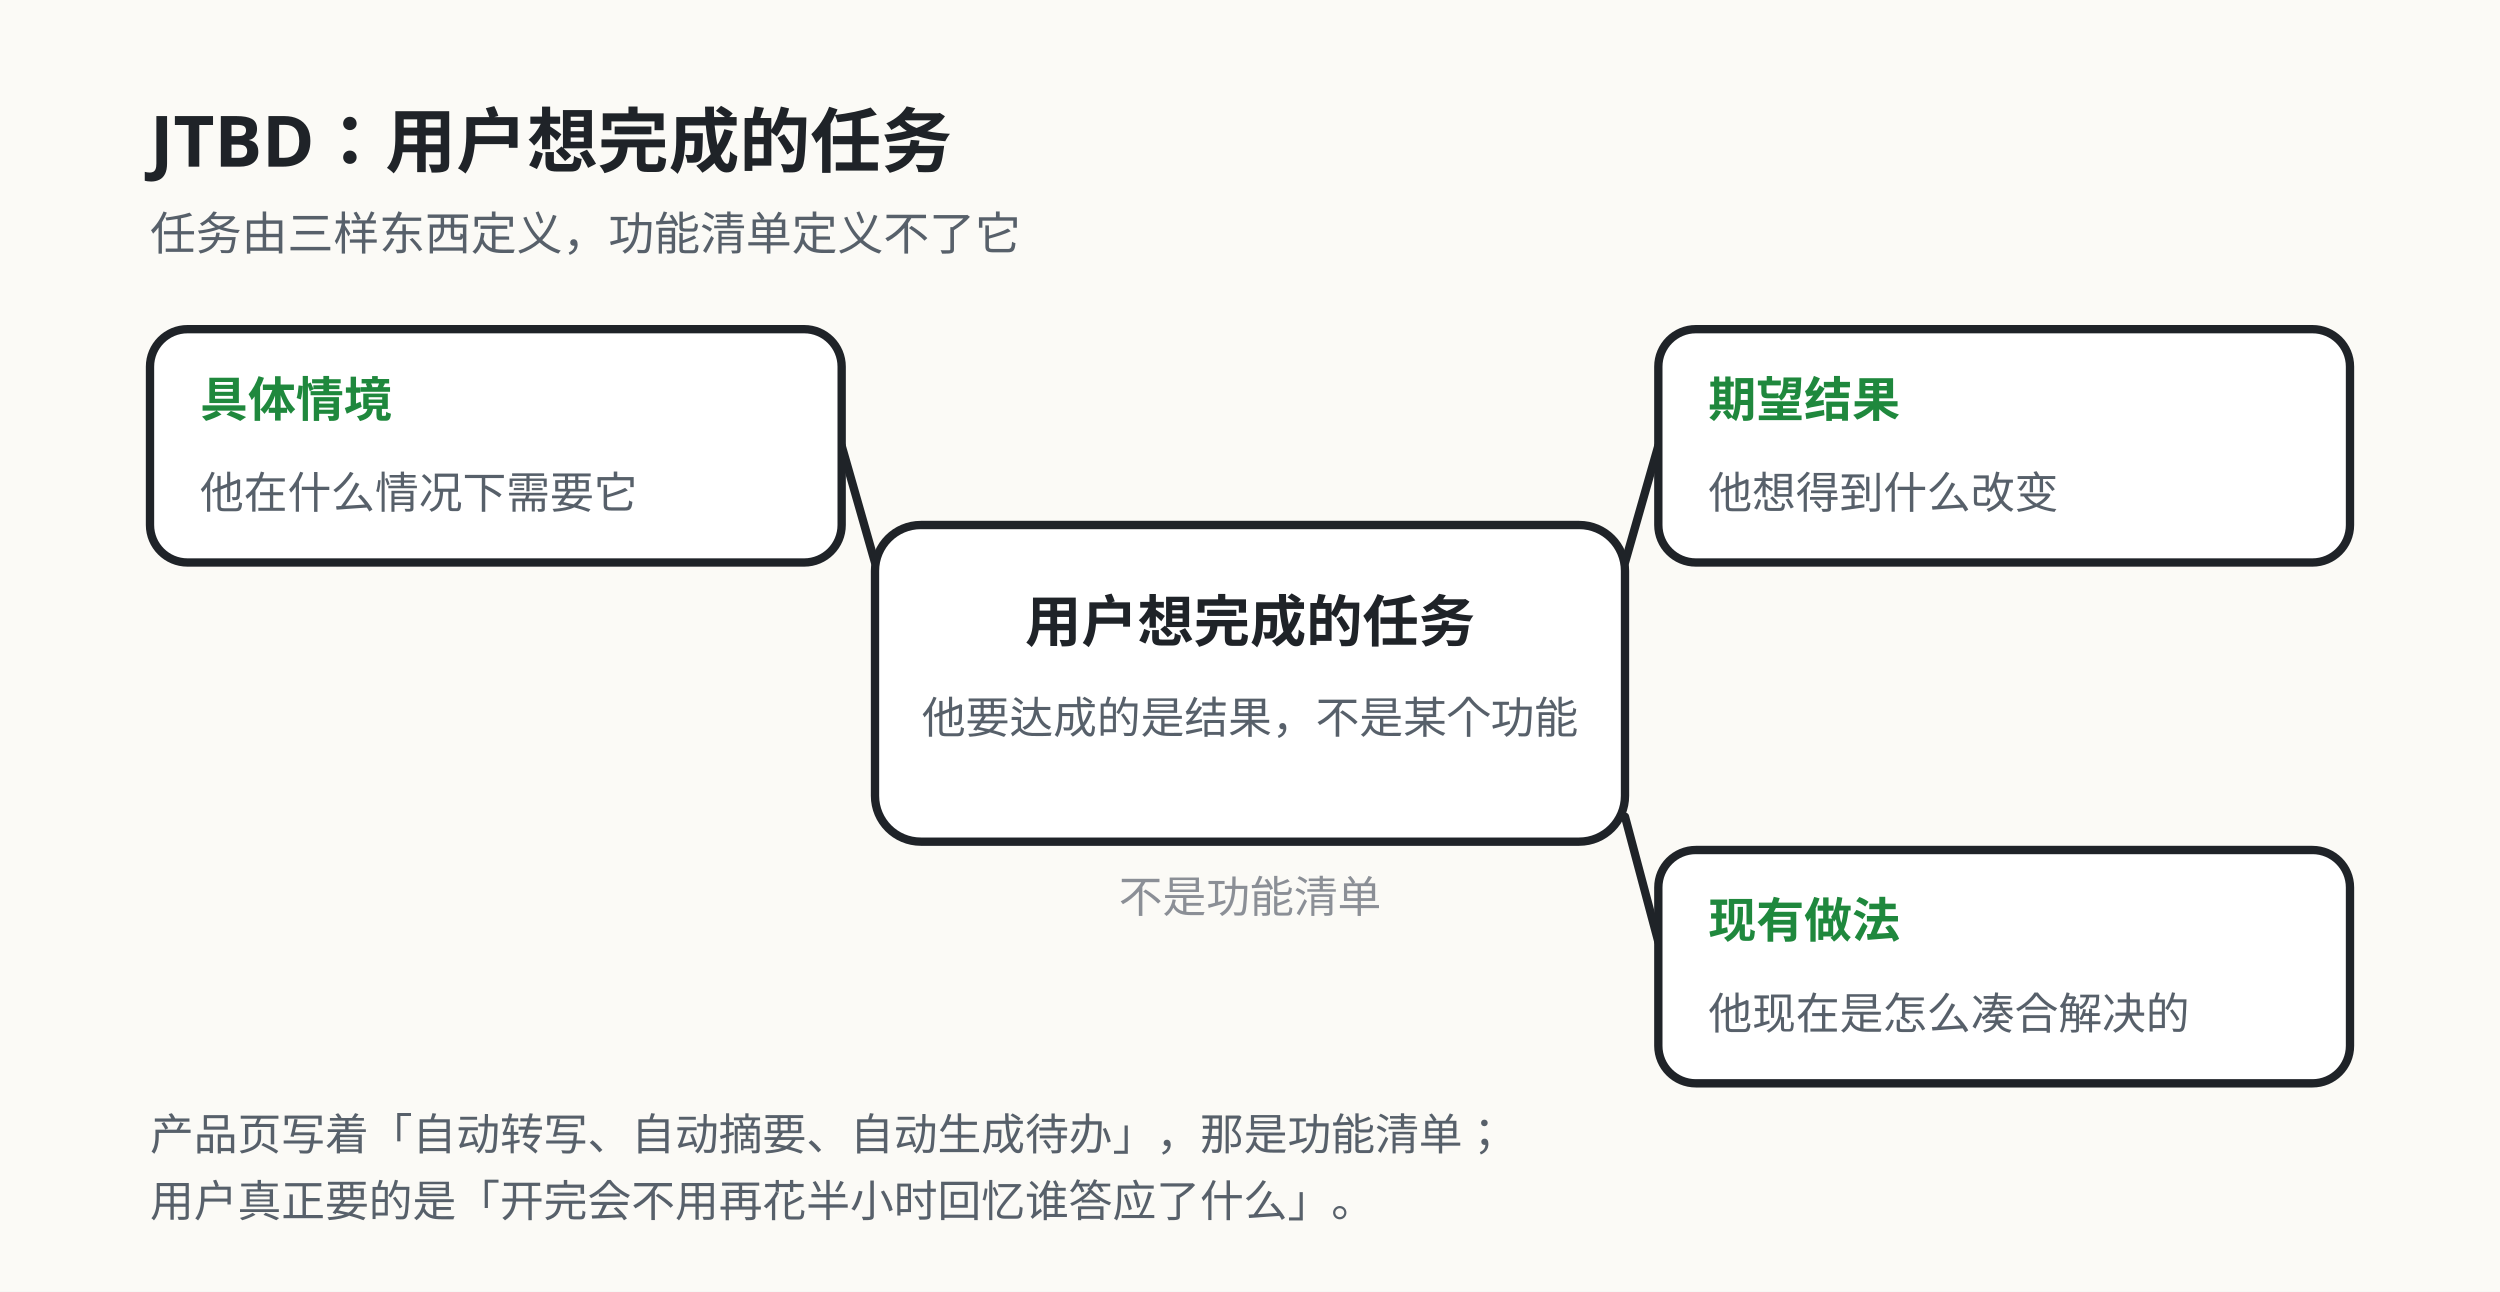
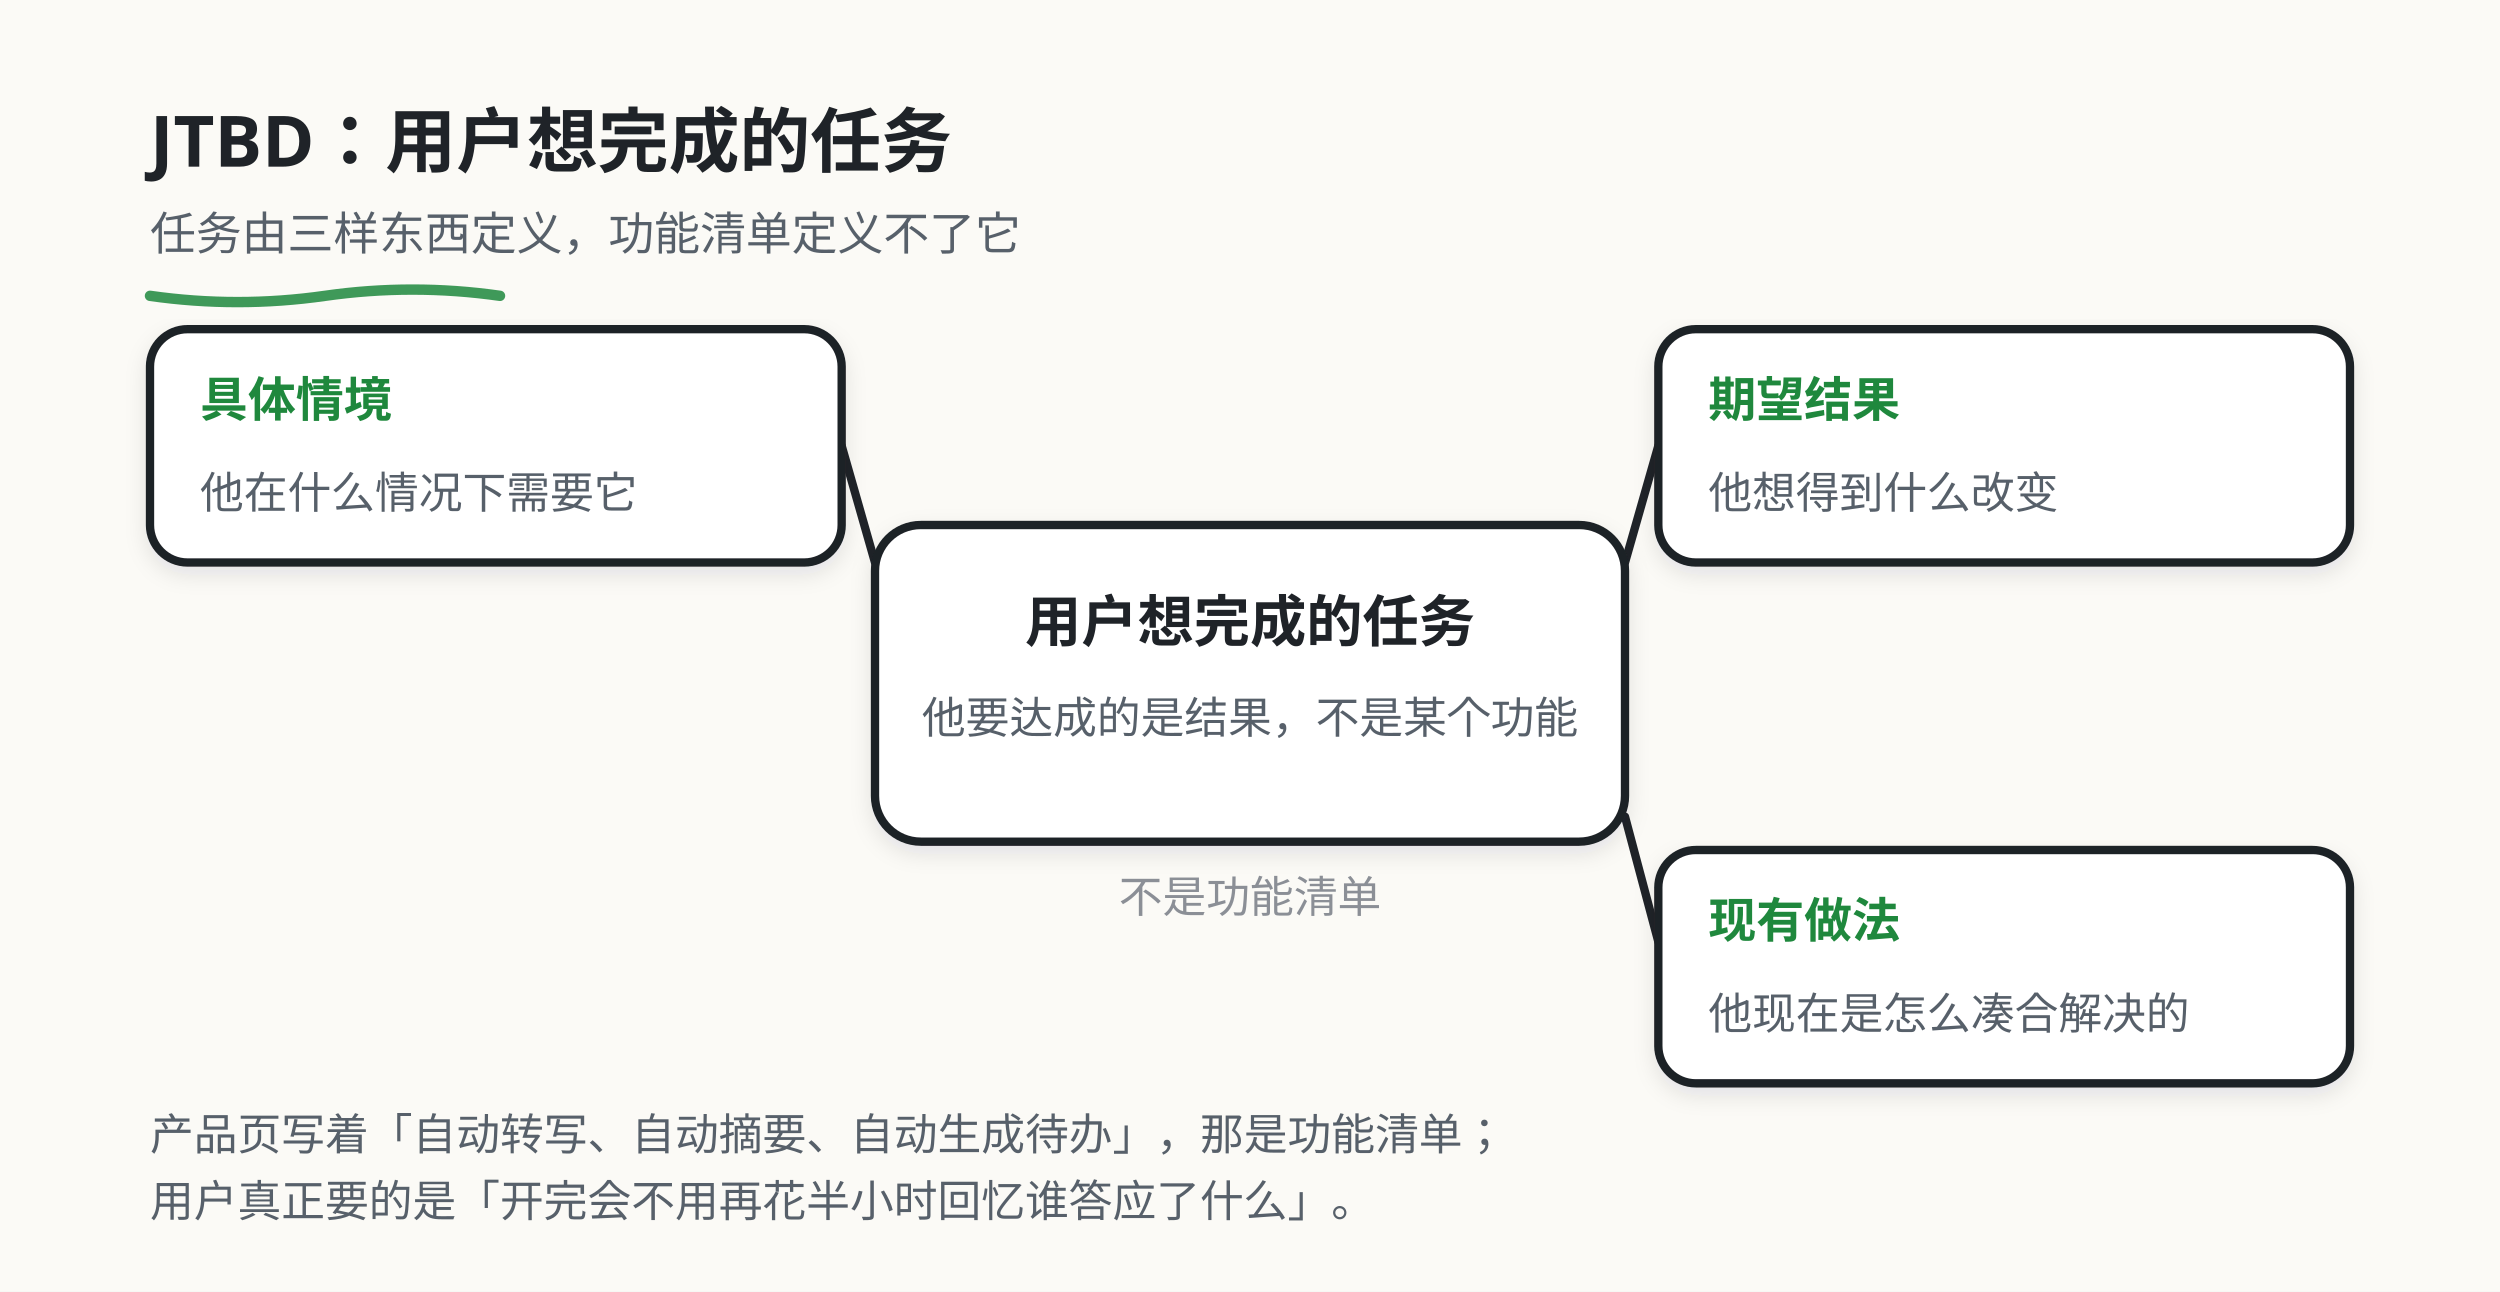
<svg xmlns="http://www.w3.org/2000/svg" width="1200" height="620" viewBox="0 0 1200 620" role="img" aria-labelledby="t">
  <rect width="1200" height="620" fill="#fbfaf6" />
+   <defs>
+     <filter id="card-shadow" x="-8%" y="-8%" width="116%" height="124%">
+       <feDropShadow dx="0" dy="4" stdDeviation="5" flood-color="#1f2328" flood-opacity="0.10" />
+     </filter>
+   </defs>
  <text x="72" y="80" fill="#1f2328" font-family="'Microsoft YaHei', system-ui, sans-serif" font-size="34" font-weight="700">JTBD：用户想完成的任务</text>
  <text x="72" y="120" fill="#57606a" font-family="'Microsoft YaHei', system-ui, sans-serif" font-size="22">任务由三样东西定义，功能清单定义不了它</text>
+   <path d="M72 142q42 6 84 0t84 0" fill="none" stroke="#1f883d" stroke-width="5" stroke-linecap="round" opacity="0.85" />
  <g stroke="#1f2328" stroke-width="4" stroke-linecap="round" fill="none">
    <path d="M404 214l16 56" />
    <path d="M796 214l-16 56" />
    <path d="M796 452l-16 -60" />
  </g>
-   <rect x="420" y="252" width="360" height="152" rx="22" fill="#ffffff" stroke="#1f2328" stroke-width="4" />
+   <rect x="420" y="252" width="360" height="152" rx="22" fill="#ffffff" stroke="#1f2328" stroke-width="4" filter="url(#card-shadow)" />
  <text x="600" y="308" fill="#1f2328" font-family="'Microsoft YaHei', system-ui, sans-serif" font-size="27" font-weight="700" text-anchor="middle">用户想完成的任务</text>
  <text x="600" y="352" fill="#57606a" font-family="'Microsoft YaHei', system-ui, sans-serif" font-size="21" text-anchor="middle">他要达成的是结果，不是某个功能</text>
  <text x="600" y="438" fill="#8b8f96" font-family="'Microsoft YaHei', system-ui, sans-serif" font-size="21" text-anchor="middle">不是功能清单</text>
  <g font-family="'Microsoft YaHei', system-ui, sans-serif">
    <g>
-       <rect x="72" y="158" width="332" height="112" rx="18" fill="#ffffff" stroke="#1f2328" stroke-width="4" />
+       <rect x="72" y="158" width="332" height="112" rx="18" fill="#ffffff" stroke="#1f2328" stroke-width="4" filter="url(#card-shadow)" />
      <text x="96" y="200" fill="#1f883d" font-size="23" font-weight="700">具体情境</text>
      <text x="96" y="244" fill="#57606a" font-size="21">他在什么情况下需要它</text>
    </g>
    <g>
-       <rect x="796" y="158" width="332" height="112" rx="18" fill="#ffffff" stroke="#1f2328" stroke-width="4" />
+       <rect x="796" y="158" width="332" height="112" rx="18" fill="#ffffff" stroke="#1f2328" stroke-width="4" filter="url(#card-shadow)" />
      <text x="820" y="200" fill="#1f883d" font-size="23" font-weight="700">期望结果</text>
      <text x="820" y="244" fill="#57606a" font-size="21">他想得到什么改变</text>
    </g>
    <g>
-       <rect x="796" y="408" width="332" height="112" rx="18" fill="#ffffff" stroke="#1f2328" stroke-width="4" />
+       <rect x="796" y="408" width="332" height="112" rx="18" fill="#ffffff" stroke="#1f2328" stroke-width="4" filter="url(#card-shadow)" />
      <text x="820" y="450" fill="#1f883d" font-size="23" font-weight="700">现有做法</text>
      <text x="820" y="494" fill="#57606a" font-size="21">他现在是怎么凑合解决的</text>
    </g>
  </g>
  <text x="72" y="552" fill="#57606a" font-family="'Microsoft YaHei', system-ui, sans-serif" font-size="21">产品页写着「自动转写、自动摘要、自动生成待办」，那是功能清单；</text>
  <text x="72" y="584" fill="#57606a" font-family="'Microsoft YaHei', system-ui, sans-serif" font-size="21">用户真正要的是「开完会不用再花半小时回忆谁答应了什么」。</text>
</svg>
